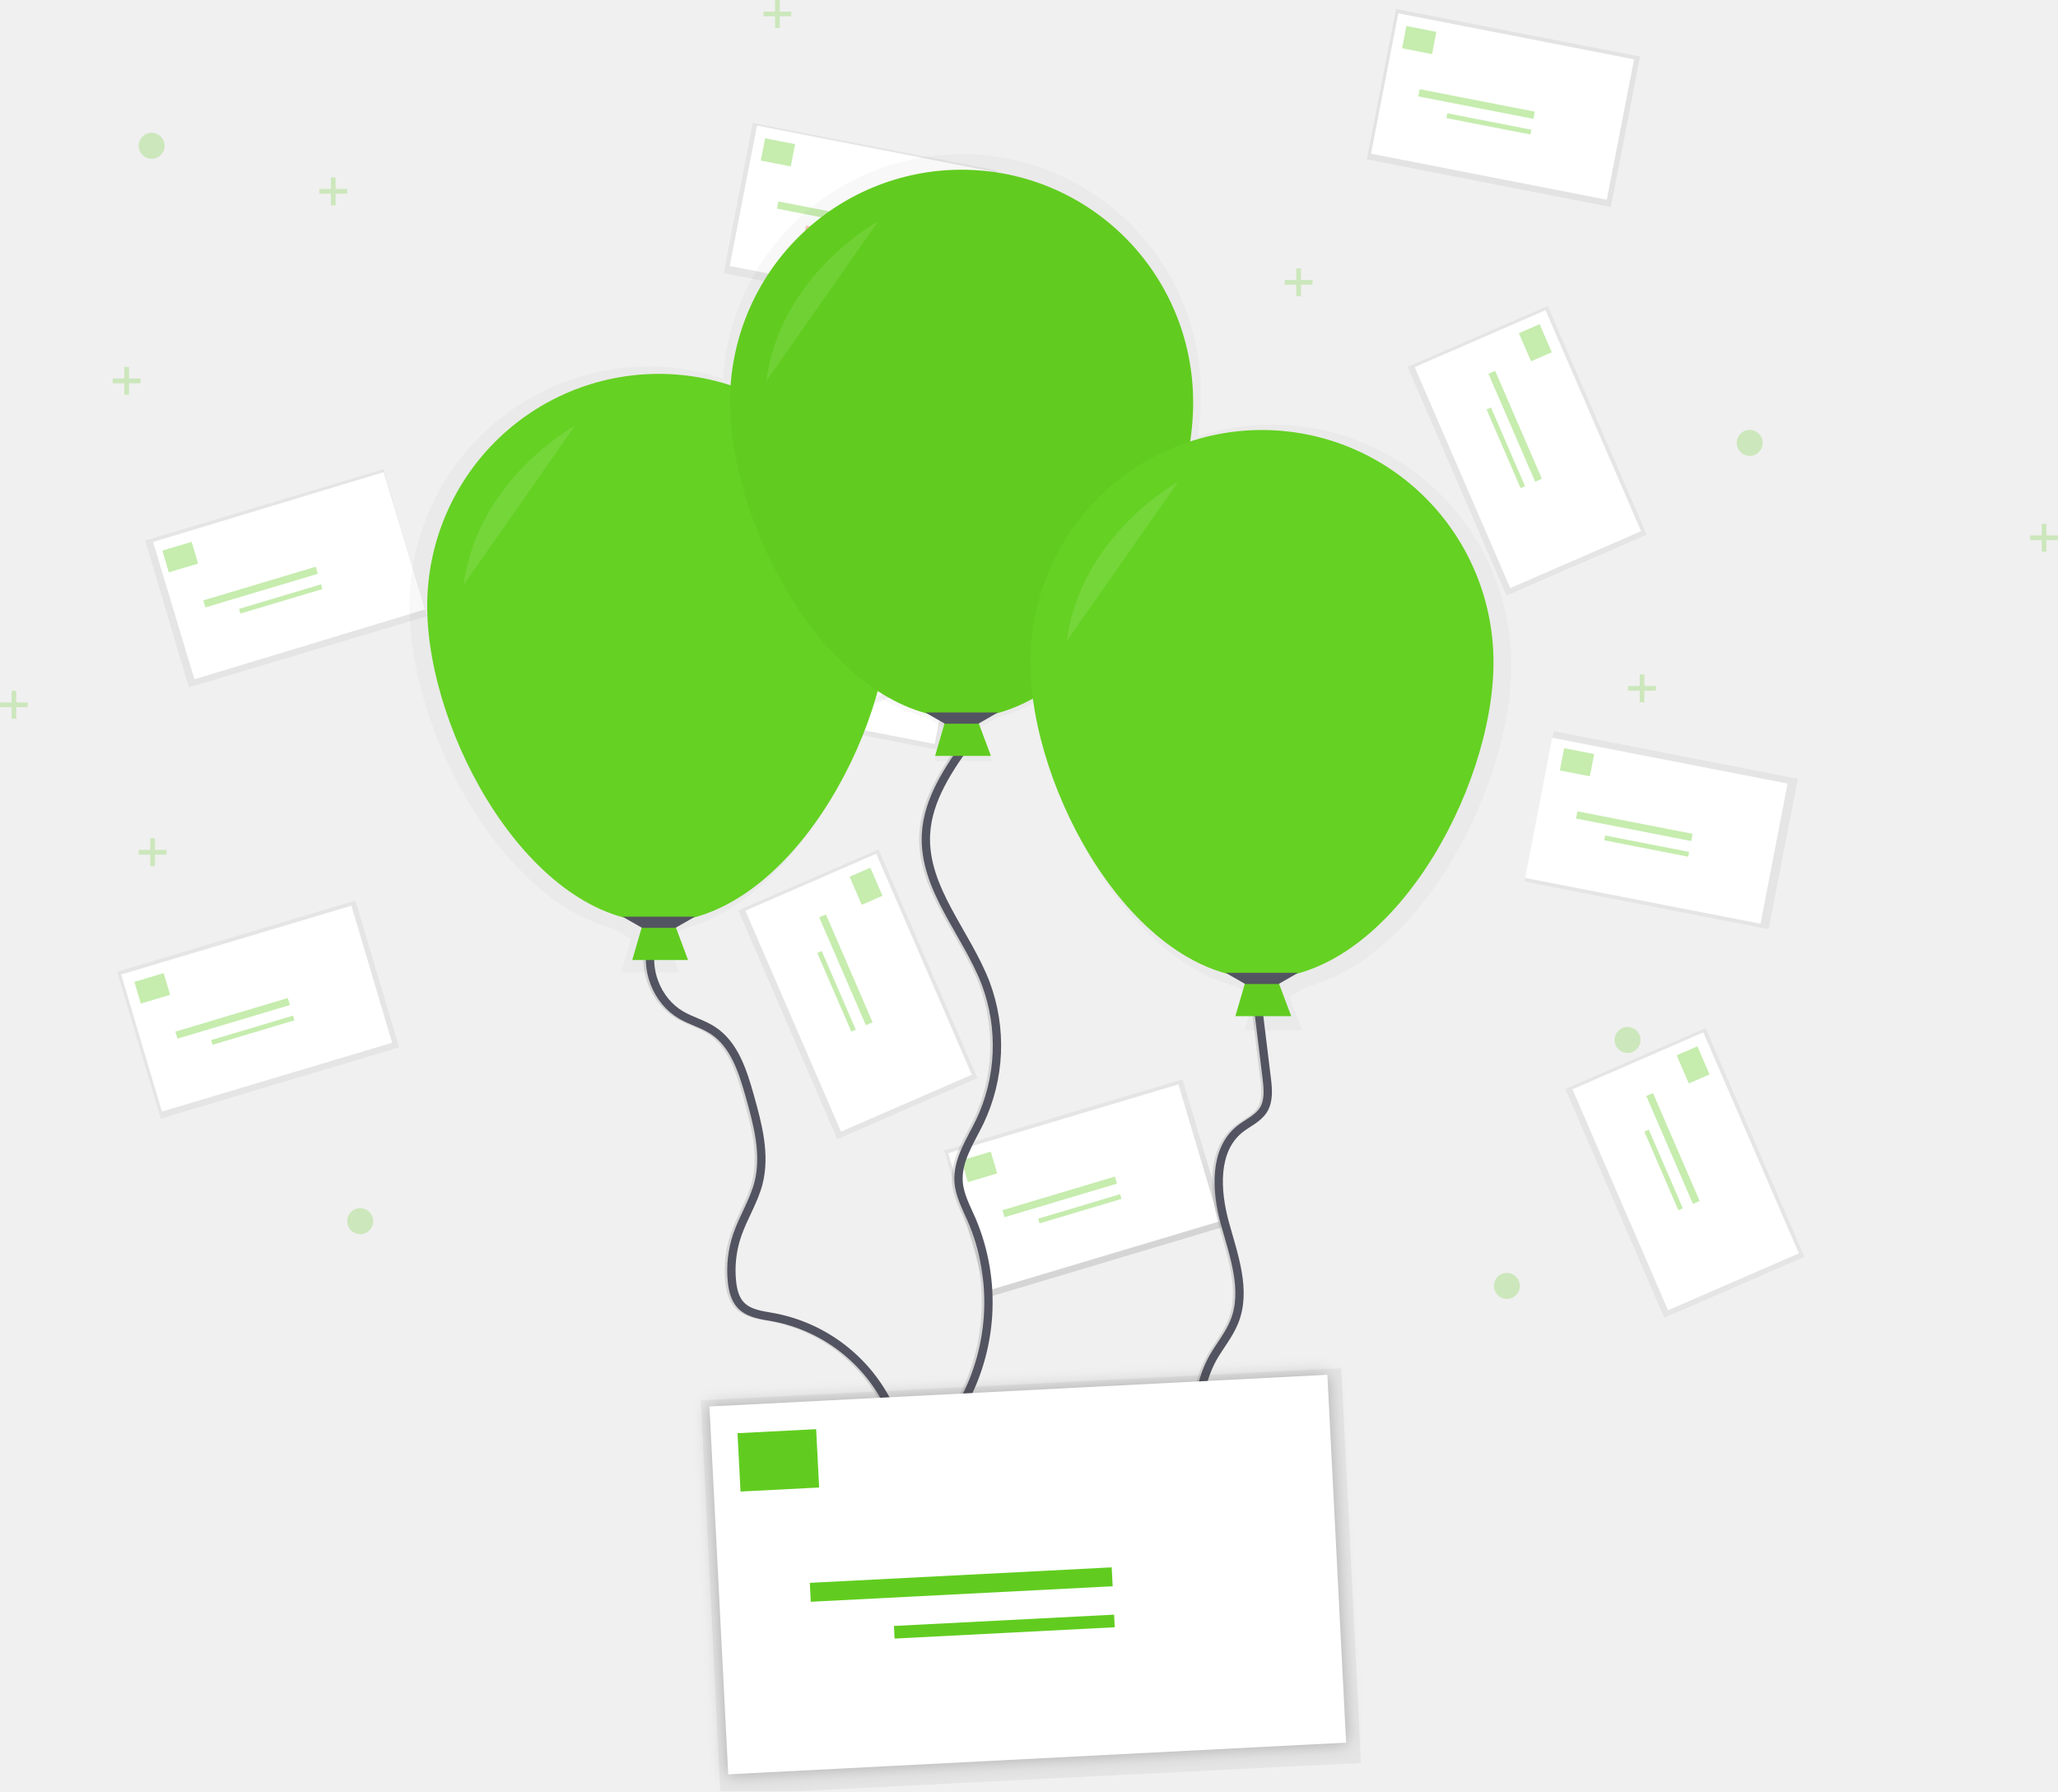
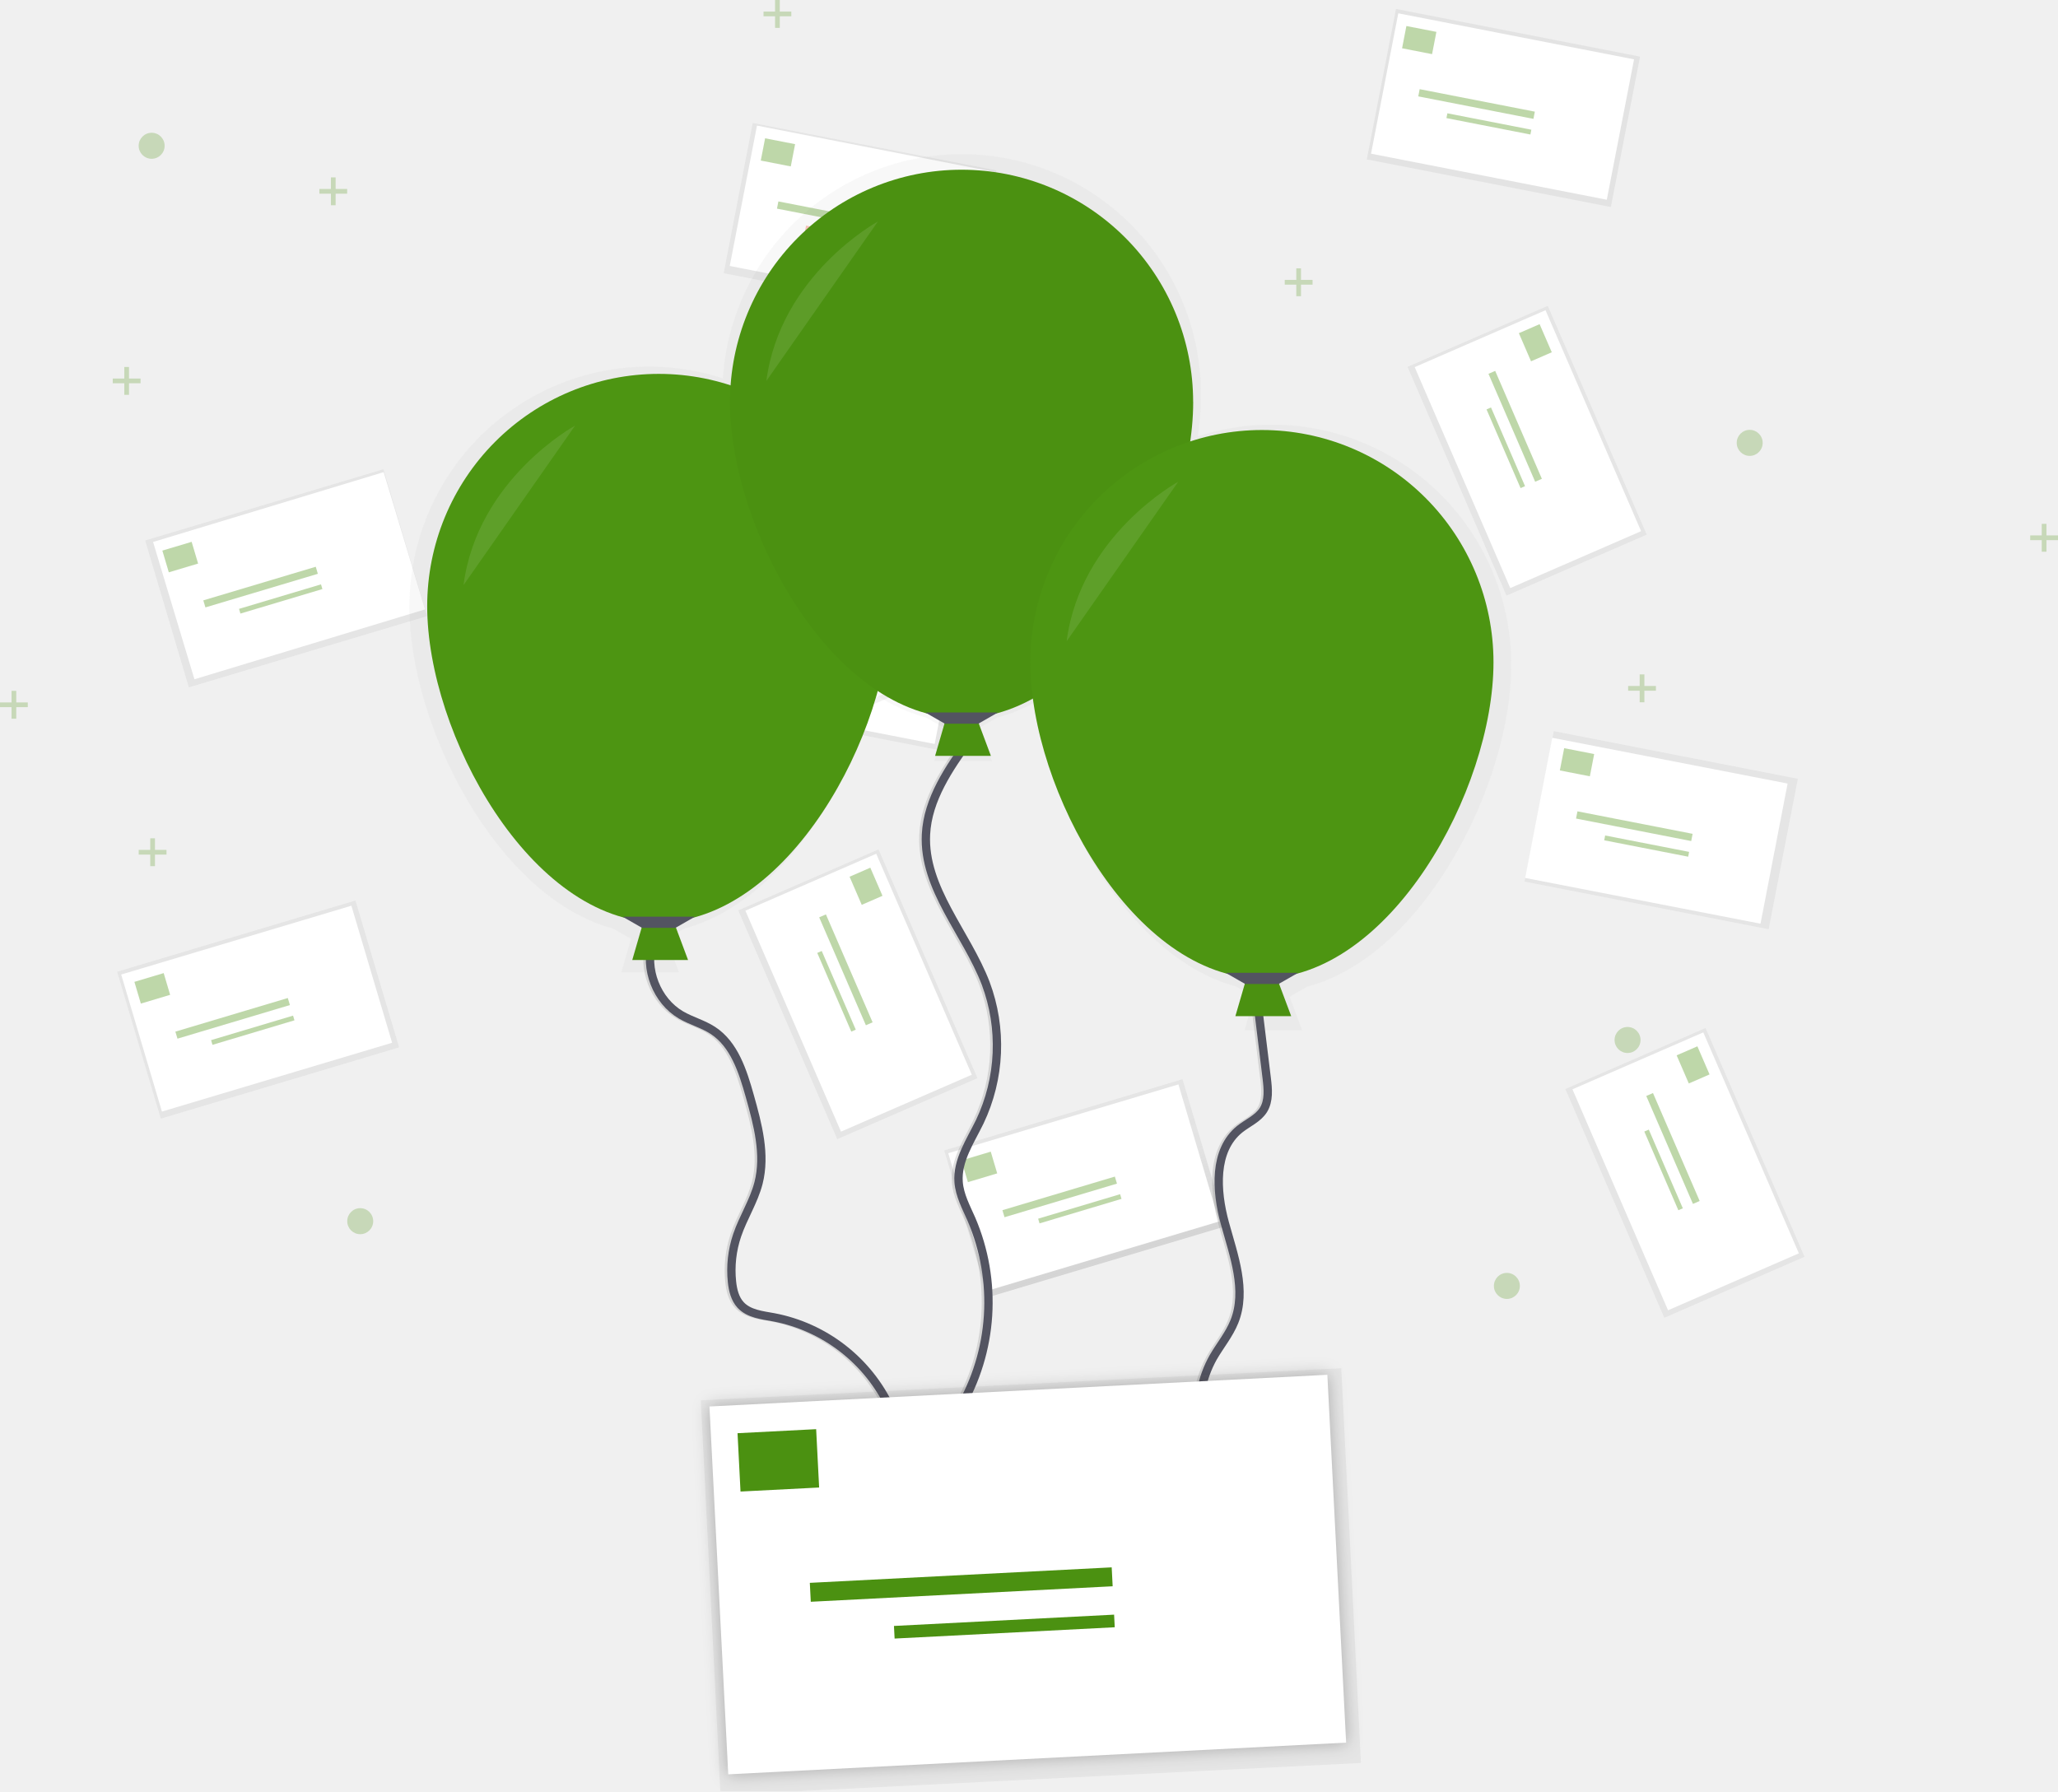
<svg xmlns="http://www.w3.org/2000/svg" width="494" height="430" viewBox="0 0 494 430" fill="none">
-   <g clip-path="url(#clip0)">
-     <path d="M283.846 259.075L226.656 276.172L237.134 311.417L294.324 294.32L283.846 259.075Z" fill="url(#paint0_linear)" />
+   <g clip-path="url(#clip0_1003_48)">
+     <path d="M283.846 259.075L226.656 276.172L237.134 311.417L294.324 294.32L283.846 259.075Z" fill="url(#paint0_linear_1003_48)" />
    <path d="M282.868 260.316L227.616 276.833L237.395 309.73L292.647 293.212L282.868 260.316Z" fill="white" />
    <g opacity="0.6">
-       <path opacity="0.6" d="M232.339 283.777L239.37 281.675L237.819 276.458L230.788 278.56L232.339 283.777Z" fill="#61CC1F" />
-       <path opacity="0.6" d="M241.124 292.2L268.114 284.132L267.611 282.44L240.621 290.509L241.124 292.2Z" fill="#61CC1F" />
-       <path opacity="0.6" d="M249.526 293.679L269.206 287.795L268.871 286.668L249.191 292.551L249.526 293.679Z" fill="#61CC1F" />
-     </g>
-     <path d="M372.971 175.519L365.961 211.619L424.538 223.058L431.548 186.959L372.971 175.519Z" fill="url(#paint1_linear)" />
+       <path opacity="0.6" d="M232.339 283.777L239.37 281.675L237.819 276.458L230.788 278.56L232.339 283.777Z" fill="#4B9111" />
+       <path opacity="0.6" d="M241.124 292.2L268.114 284.132L267.611 282.44L240.621 290.509L241.124 292.2Z" fill="#4B9111" />
+       <path opacity="0.6" d="M249.526 293.679L269.206 287.795L268.871 286.668L249.191 292.551L249.526 293.679Z" fill="#4B9111" />
+     </g>
+     <path d="M372.971 175.519L365.961 211.619L424.538 223.058L431.548 186.959L372.971 175.519Z" fill="url(#paint1_linear_1003_48)" />
    <path d="M372.593 177.108L366.089 210.749L422.591 221.734L429.095 188.094L372.593 177.108Z" fill="white" />
    <g opacity="0.6">
-       <path opacity="0.6" d="M374.425 184.948L381.627 186.354L382.665 181.011L375.463 179.604L374.425 184.948Z" fill="#61CC1F" />
-       <path opacity="0.6" d="M378.312 196.496L405.957 201.895L406.293 200.162L378.649 194.763L378.312 196.496Z" fill="#61CC1F" />
-       <path opacity="0.6" d="M385.073 201.717L405.23 205.654L405.455 204.498L385.297 200.562L385.073 201.717Z" fill="#61CC1F" />
-     </g>
-     <path d="M409.399 246.788L375.754 261.424L399.502 316.327L433.148 301.691L409.399 246.788Z" fill="url(#paint2_linear)" />
+       <path opacity="0.6" d="M374.425 184.948L381.627 186.354L382.665 181.011L375.463 179.604L374.425 184.948Z" fill="#4B9111" />
+       <path opacity="0.6" d="M378.312 196.496L405.957 201.895L406.293 200.162L378.649 194.763L378.312 196.496Z" fill="#4B9111" />
+       <path opacity="0.6" d="M385.073 201.717L405.23 205.654L405.455 204.498L385.297 200.562L385.073 201.717Z" fill="#4B9111" />
+     </g>
+     <path d="M409.399 246.788L375.754 261.424L399.502 316.327L433.148 301.691L409.399 246.788Z" fill="url(#paint2_linear_1003_48)" />
    <path d="M408.854 247.828L377.451 261.489L400.394 314.531L431.798 300.87L408.854 247.828Z" fill="white" />
    <g opacity="0.6">
-       <path opacity="0.6" d="M402.459 253.339L405.378 260.089L410.359 257.922L407.439 251.172L402.459 253.339Z" fill="#61CC1F" />
-       <path opacity="0.6" d="M395.166 263.091L406.374 289.001L407.988 288.299L396.781 262.388L395.166 263.091Z" fill="#61CC1F" />
-       <path opacity="0.6" d="M394.697 271.633L402.87 290.526L403.946 290.057L395.774 271.164L394.697 271.633Z" fill="#61CC1F" />
-     </g>
-     <path d="M245.989 85.703L188.799 102.8L199.276 138.045L256.466 120.948L245.989 85.703Z" fill="url(#paint3_linear)" />
+       <path opacity="0.6" d="M402.459 253.339L405.378 260.089L410.359 257.922L407.439 251.172L402.459 253.339Z" fill="#4B9111" />
+       <path opacity="0.6" d="M395.166 263.091L406.374 289.001L407.988 288.299L396.781 262.388L395.166 263.091Z" fill="#4B9111" />
+       <path opacity="0.6" d="M394.697 271.633L402.87 290.526L403.946 290.057L395.774 271.164L394.697 271.633Z" fill="#4B9111" />
+     </g>
+     <path d="M245.989 85.703L188.799 102.8L199.276 138.045L256.466 120.948L245.989 85.703Z" fill="url(#paint3_linear_1003_48)" />
    <path d="M245.01 86.95L189.758 103.467L199.538 136.364L254.79 119.846L245.01 86.95Z" fill="white" />
    <g opacity="0.6">
      <path opacity="0.6" d="M194.45 110.422L201.481 108.32L199.93 103.102L192.899 105.204L194.45 110.422Z" fill="#F55F44" />
      <path opacity="0.6" d="M203.239 118.843L230.229 110.775L229.727 109.083L202.737 117.152L203.239 118.843Z" fill="#F55F44" />
      <path opacity="0.6" d="M211.637 120.324L231.317 114.44L230.982 113.312L211.301 119.196L211.637 120.324Z" fill="#F55F44" />
    </g>
-     <path d="M335.099 2.156L328.089 38.255L386.666 49.695L393.676 13.595L335.099 2.156Z" fill="url(#paint4_linear)" />
+     <path d="M335.099 2.156L328.089 38.255L386.666 49.695L393.676 13.595L335.099 2.156Z" fill="url(#paint4_linear_1003_48)" />
    <path d="M335.644 3.197L329.101 36.892L385.693 47.944L392.236 14.249L335.644 3.197Z" fill="white" />
    <g opacity="0.6">
-       <path opacity="0.6" d="M336.552 11.588L343.753 12.995L344.791 7.651L337.589 6.245L336.552 11.588Z" fill="#61CC1F" />
-       <path opacity="0.6" d="M340.439 23.136L368.084 28.535L368.42 26.802L340.776 21.403L340.439 23.136Z" fill="#61CC1F" />
-       <path opacity="0.6" d="M347.201 28.353L367.358 32.29L367.583 31.134L347.425 27.198L347.201 28.353Z" fill="#61CC1F" />
-     </g>
-     <path d="M371.52 73.43L337.875 88.066L361.623 142.968L395.269 128.333L371.52 73.43Z" fill="url(#paint5_linear)" />
+       <path opacity="0.6" d="M336.552 11.588L343.753 12.995L344.791 7.651L337.589 6.245L336.552 11.588Z" fill="#4B9111" />
+       <path opacity="0.6" d="M340.439 23.136L368.084 28.535L368.42 26.802L340.776 21.403L340.439 23.136Z" fill="#4B9111" />
+       <path opacity="0.6" d="M347.201 28.353L367.358 32.29L367.583 31.134L347.425 27.198L347.201 28.353Z" fill="#4B9111" />
+     </g>
+     <path d="M371.52 73.43L337.875 88.066L361.623 142.968L395.269 128.333L371.52 73.43Z" fill="url(#paint5_linear_1003_48)" />
    <path d="M370.981 74.468L339.578 88.128L362.521 141.17L393.925 127.51L370.981 74.468Z" fill="white" />
    <g opacity="0.6">
-       <path opacity="0.6" d="M364.588 79.98L367.507 86.731L372.488 84.564L369.568 77.814L364.588 79.98Z" fill="#61CC1F" />
-       <path opacity="0.6" d="M357.289 89.733L368.497 115.643L370.111 114.941L358.904 89.03L357.289 89.733Z" fill="#61CC1F" />
-       <path opacity="0.6" d="M356.823 98.28L364.995 117.173L366.072 116.705L357.899 97.811L356.823 98.28Z" fill="#61CC1F" />
-     </g>
-     <path d="M85.316 216.175L28.126 233.272L38.604 268.517L95.794 251.42L85.316 216.175Z" fill="url(#paint6_linear)" />
+       <path opacity="0.6" d="M364.588 79.98L367.507 86.731L372.488 84.564L369.568 77.814L364.588 79.98Z" fill="#4B9111" />
+       <path opacity="0.6" d="M357.289 89.733L368.497 115.643L370.111 114.941L358.904 89.03L357.289 89.733Z" fill="#4B9111" />
+       <path opacity="0.6" d="M356.823 98.28L364.995 117.173L366.072 116.705L357.899 97.811L356.823 98.28Z" fill="#4B9111" />
+     </g>
+     <path d="M85.316 216.175L28.127 233.272L38.604 268.517L95.794 251.42L85.316 216.175Z" fill="url(#paint6_linear_1003_48)" />
    <path d="M84.344 217.42L29.092 233.938L38.871 266.834L94.123 250.317L84.344 217.42Z" fill="white" />
    <g opacity="0.6">
-       <path opacity="0.6" d="M33.809 240.914L40.841 238.812L39.29 233.595L32.258 235.697L33.809 240.914Z" fill="#61CC1F" />
-       <path opacity="0.6" d="M42.599 249.336L69.589 241.268L69.087 239.576L42.096 247.645L42.599 249.336Z" fill="#61CC1F" />
-       <path opacity="0.6" d="M51.002 250.815L70.682 244.931L70.347 243.804L50.666 249.687L51.002 250.815Z" fill="#61CC1F" />
-     </g>
-     <path d="M174.444 132.638L167.434 168.738L226.011 180.177L233.021 144.078L174.444 132.638Z" fill="url(#paint7_linear)" />
+       <path opacity="0.6" d="M33.81 240.914L40.841 238.812L39.29 233.595L32.259 235.697L33.81 240.914Z" fill="#4B9111" />
+       <path opacity="0.6" d="M42.599 249.336L69.589 241.268L69.087 239.576L42.096 247.645L42.599 249.336Z" fill="#4B9111" />
+       <path opacity="0.6" d="M51.002 250.815L70.682 244.931L70.347 243.804L50.667 249.687L51.002 250.815Z" fill="#4B9111" />
+     </g>
+     <path d="M174.444 132.638L167.434 168.738L226.011 180.177L233.021 144.078L174.444 132.638Z" fill="url(#paint7_linear_1003_48)" />
    <path d="M174.362 133.966L167.858 167.606L224.36 178.592L230.863 144.951L174.362 133.966Z" fill="white" />
    <g opacity="0.6">
      <path opacity="0.6" d="M175.892 142.065L183.094 143.471L184.131 138.127L176.93 136.721L175.892 142.065Z" fill="#F55F44" />
      <path opacity="0.6" d="M179.785 153.613L207.43 159.012L207.766 157.28L180.122 151.881L179.785 153.613Z" fill="#F55F44" />
      <path opacity="0.6" d="M186.546 158.835L206.703 162.771L206.927 161.616L186.77 157.68L186.546 158.835Z" fill="#F55F44" />
    </g>
-     <path d="M210.869 203.909L177.223 218.545L200.972 273.447L234.617 258.812L210.869 203.909Z" fill="url(#paint8_linear)" />
+     <path d="M210.869 203.909L177.223 218.545L200.972 273.447L234.617 258.812L210.869 203.909Z" fill="url(#paint8_linear_1003_48)" />
    <path d="M210.329 204.947L178.925 218.607L201.869 271.65L233.272 257.989L210.329 204.947Z" fill="white" />
    <g opacity="0.6">
-       <path opacity="0.6" d="M203.931 210.46L206.851 217.21L211.831 215.043L208.911 208.293L203.931 210.46Z" fill="#61CC1F" />
-       <path opacity="0.6" d="M196.638 220.206L207.846 246.117L209.461 245.414L198.253 219.504L196.638 220.206Z" fill="#61CC1F" />
-       <path opacity="0.6" d="M196.171 228.751L204.344 247.644L205.42 247.176L197.248 228.283L196.171 228.751Z" fill="#61CC1F" />
-     </g>
-     <path d="M92.046 112.647L34.856 129.744L45.333 164.989L102.523 147.892L92.046 112.647Z" fill="url(#paint9_linear)" />
+       <path opacity="0.6" d="M203.931 210.46L206.851 217.21L211.831 215.043L208.911 208.293L203.931 210.46Z" fill="#4B9111" />
+       <path opacity="0.6" d="M196.638 220.206L207.846 246.117L209.461 245.414L198.253 219.504L196.638 220.206Z" fill="#4B9111" />
+       <path opacity="0.6" d="M196.171 228.751L204.344 247.644L205.42 247.176L197.248 228.283L196.171 228.751Z" fill="#4B9111" />
+     </g>
+     <path d="M92.046 112.647L34.856 129.744L45.333 164.989L102.523 147.892L92.046 112.647Z" fill="url(#paint9_linear_1003_48)" />
    <path d="M92.094 113.337L36.745 130.104L46.672 163.058L102.021 146.291L92.094 113.337Z" fill="white" />
    <g opacity="0.6">
-       <path opacity="0.6" d="M40.522 137.388L47.553 135.286L46.002 130.069L38.971 132.171L40.522 137.388Z" fill="#61CC1F" />
-       <path opacity="0.6" d="M49.307 145.811L76.297 137.743L75.794 136.051L48.804 144.12L49.307 145.811Z" fill="#61CC1F" />
-       <path opacity="0.6" d="M57.709 147.29L77.39 141.406L77.054 140.279L57.374 146.162L57.709 147.29Z" fill="#61CC1F" />
-     </g>
-     <path d="M180.688 29.537L173.72 65.579L232.204 76.95L239.172 40.908L180.688 29.537Z" fill="url(#paint10_linear)" />
+       <path opacity="0.6" d="M40.522 137.388L47.554 135.286L46.003 130.069L38.971 132.171L40.522 137.388Z" fill="#4B9111" />
+       <path opacity="0.6" d="M49.307 145.811L76.297 137.743L75.794 136.051L48.804 144.12L49.307 145.811Z" fill="#4B9111" />
+       <path opacity="0.6" d="M57.709 147.29L77.39 141.406L77.054 140.279L57.374 146.162L57.709 147.29Z" fill="#4B9111" />
+     </g>
+     <path d="M180.688 29.537L173.72 65.579L232.204 76.95L239.172 40.908L180.688 29.537Z" fill="url(#paint10_linear_1003_48)" />
    <path d="M181.709 30.153L175.166 63.847L231.758 74.899L238.301 41.205L181.709 30.153Z" fill="white" />
    <g opacity="0.6">
-       <path opacity="0.6" d="M182.617 38.543L189.818 39.95L190.856 34.606L183.654 33.2L182.617 38.543Z" fill="#61CC1F" />
-       <path opacity="0.6" d="M186.505 50.085L214.149 55.484L214.486 53.751L186.841 48.352L186.505 50.085Z" fill="#61CC1F" />
+       <path opacity="0.6" d="M182.617 38.543L189.818 39.95L190.856 34.606L183.654 33.2L182.617 38.543Z" fill="#4B9111" />
+       <path opacity="0.6" d="M186.505 50.085L214.149 55.484L214.486 53.751L186.841 48.352L186.505 50.085Z" fill="#4B9111" />
      <path opacity="0.6" d="M193.26 55.307L213.417 59.243L213.642 58.088L193.484 54.151L193.26 55.307Z" fill="#F55F44" />
    </g>
-     <path d="M217.59 100.386L183.944 115.022L207.693 169.924L241.338 155.289L217.59 100.386Z" fill="url(#paint11_linear)" />
+     <path d="M217.59 100.386L183.944 115.022L207.693 169.924L241.338 155.289L217.59 100.386Z" fill="url(#paint11_linear_1003_48)" />
    <path d="M217.045 101.426L185.642 115.087L208.585 168.129L239.989 154.468L217.045 101.426Z" fill="white" />
    <g opacity="0.6">
      <path opacity="0.6" d="M210.656 106.936L213.576 113.686L218.556 111.52L215.636 104.769L210.656 106.936Z" fill="#47E6B1" />
      <path opacity="0.6" d="M203.357 116.688L214.565 142.599L216.18 141.896L204.972 115.986L203.357 116.688Z" fill="#47E6B1" />
      <path opacity="0.6" d="M202.894 125.222L211.066 144.115L212.143 143.647L203.971 124.754L202.894 125.222Z" fill="#47E6B1" />
    </g>
-     <path opacity="0.25" d="M36.401 38.12C38.122 38.12 39.517 36.721 39.517 34.995C39.517 33.27 38.122 31.871 36.401 31.871C34.68 31.871 33.285 33.27 33.285 34.995C33.285 36.721 34.68 38.12 36.401 38.12Z" fill="#61CC1F" />
-     <path opacity="0.25" d="M361.709 311.812C363.43 311.812 364.825 310.413 364.825 308.687C364.825 306.961 363.43 305.562 361.709 305.562C359.988 305.562 358.593 306.961 358.593 308.687C358.593 310.413 359.988 311.812 361.709 311.812Z" fill="#61CC1F" />
-     <path opacity="0.25" d="M86.468 296.273C88.189 296.273 89.584 294.874 89.584 293.149C89.584 291.423 88.189 290.024 86.468 290.024C84.747 290.024 83.352 291.423 83.352 293.149C83.352 294.874 84.747 296.273 86.468 296.273Z" fill="#61CC1F" />
-     <path opacity="0.25" d="M390.676 252.777C392.397 252.777 393.792 251.378 393.792 249.653C393.792 247.927 392.397 246.528 390.676 246.528C388.955 246.528 387.56 247.927 387.56 249.653C387.56 251.378 388.955 252.777 390.676 252.777Z" fill="#61CC1F" />
-     <path opacity="0.25" d="M419.996 109.437C421.717 109.437 423.112 108.038 423.112 106.312C423.112 104.586 421.717 103.187 419.996 103.187C418.275 103.187 416.88 104.586 416.88 106.312C416.88 108.038 418.275 109.437 419.996 109.437Z" fill="#61CC1F" />
-     <path opacity="0.25" d="M189.946 2.782H187.178V0H186.044V2.782H183.275V3.913H186.044V6.689H187.178V3.913H189.946V2.782Z" fill="#61CC1F" />
-     <path opacity="0.25" d="M83.335 45.358H80.566V42.582H79.433V45.358H76.664V46.495H79.433V49.271H80.566V46.495H83.335V45.358Z" fill="#61CC1F" />
-     <path opacity="0.25" d="M39.967 204.015H37.199V201.238H36.065V204.015H33.296V205.151H36.065V207.928H37.199V205.151H39.967V204.015Z" fill="#61CC1F" />
-     <path opacity="0.25" d="M33.741 90.871H30.966V88.089H29.838V90.871H27.064V92.002H29.838V94.784H30.966V92.002H33.741V90.871Z" fill="#61CC1F" />
-     <path opacity="0.25" d="M6.671 168.619H3.902V165.837H2.774V168.619H0V169.75H2.774V172.527H3.902V169.75H6.671V168.619Z" fill="#61CC1F" />
-     <path opacity="0.25" d="M494 128.528H491.231V125.752H490.098V128.528H487.329V129.665H490.098V132.441H491.231V129.665H494V128.528Z" fill="#61CC1F" />
-     <path opacity="0.25" d="M397.483 164.672H394.715V161.89H393.581V164.672H390.812V165.803H393.581V168.585H394.715V165.803H397.483V164.672Z" fill="#61CC1F" />
-     <path opacity="0.25" d="M315.066 67.192H312.291V64.415H311.163V67.192H308.389V68.329H311.163V71.105H312.291V68.329H315.066V67.192Z" fill="#61CC1F" />
-     <path d="M156.029 226.071C154.035 232.561 157.025 240.233 162.864 243.649C165.308 245.077 168.128 245.802 170.504 247.351C175.659 250.715 177.693 257.171 179.367 263.106C181.287 269.933 183.218 277.148 181.458 284.014C180.319 288.39 177.784 292.263 176.331 296.548C175.118 300.135 174.696 303.943 175.095 307.71C175.306 309.709 175.807 311.789 177.168 313.263C179.14 315.393 182.295 315.713 185.144 316.228C191.176 317.376 196.851 319.942 201.703 323.716C206.555 327.489 210.446 332.362 213.057 337.935" stroke="url(#paint12_linear)" stroke-width="2" stroke-miterlimit="10" />
+     <path opacity="0.25" d="M36.401 38.12C38.122 38.12 39.517 36.721 39.517 34.995C39.517 33.27 38.122 31.871 36.401 31.871C34.68 31.871 33.285 33.27 33.285 34.995C33.285 36.721 34.68 38.12 36.401 38.12Z" fill="#4B9111" />
+     <path opacity="0.25" d="M361.709 311.812C363.43 311.812 364.825 310.413 364.825 308.687C364.825 306.961 363.43 305.562 361.709 305.562C359.988 305.562 358.593 306.961 358.593 308.687C358.593 310.413 359.988 311.812 361.709 311.812Z" fill="#4B9111" />
+     <path opacity="0.25" d="M86.468 296.273C88.189 296.273 89.584 294.874 89.584 293.149C89.584 291.423 88.189 290.024 86.468 290.024C84.747 290.024 83.352 291.423 83.352 293.149C83.352 294.874 84.747 296.273 86.468 296.273Z" fill="#4B9111" />
+     <path opacity="0.25" d="M390.676 252.777C392.397 252.777 393.792 251.378 393.792 249.653C393.792 247.927 392.397 246.528 390.676 246.528C388.955 246.528 387.56 247.927 387.56 249.653C387.56 251.378 388.955 252.777 390.676 252.777Z" fill="#4B9111" />
+     <path opacity="0.25" d="M419.996 109.437C421.717 109.437 423.112 108.038 423.112 106.312C423.112 104.586 421.717 103.187 419.996 103.187C418.275 103.187 416.88 104.586 416.88 106.312C416.88 108.038 418.275 109.437 419.996 109.437Z" fill="#4B9111" />
+     <path opacity="0.25" d="M189.946 2.782H187.178V0H186.044V2.782H183.275V3.913H186.044V6.689H187.178V3.913H189.946V2.782Z" fill="#4B9111" />
+     <path opacity="0.25" d="M83.335 45.358H80.566V42.582H79.433V45.358H76.664V46.495H79.433V49.271H80.566V46.495H83.335V45.358Z" fill="#4B9111" />
+     <path opacity="0.25" d="M39.967 204.015H37.199V201.238H36.065V204.015H33.296V205.151H36.065V207.928H37.199V205.151H39.967V204.015Z" fill="#4B9111" />
+     <path opacity="0.25" d="M33.741 90.871H30.967V88.089H29.839V90.871H27.064V92.002H29.839V94.784H30.967V92.002H33.741V90.871Z" fill="#4B9111" />
+     <path opacity="0.25" d="M6.671 168.619H3.902V165.837H2.774V168.619H0V169.75H2.774V172.527H3.902V169.75H6.671V168.619Z" fill="#4B9111" />
+     <path opacity="0.25" d="M494 128.528H491.231V125.752H490.098V128.528H487.329V129.665H490.098V132.441H491.231V129.665H494V128.528Z" fill="#4B9111" />
+     <path opacity="0.25" d="M397.483 164.672H394.715V161.89H393.581V164.672H390.812V165.803H393.581V168.585H394.715V165.803H397.483V164.672Z" fill="#4B9111" />
+     <path opacity="0.25" d="M315.066 67.192H312.291V64.415H311.163V67.192H308.389V68.329H311.163V71.105H312.291V68.329H315.066V67.192Z" fill="#4B9111" />
+     <path d="M156.029 226.071C154.035 232.561 157.025 240.233 162.864 243.649C165.308 245.077 168.128 245.802 170.504 247.351C175.659 250.715 177.693 257.171 179.367 263.106C181.287 269.933 183.218 277.148 181.458 284.014C180.319 288.39 177.784 292.263 176.331 296.548C175.118 300.135 174.696 303.943 175.095 307.71C175.306 309.709 175.807 311.789 177.168 313.263C179.14 315.393 182.295 315.713 185.144 316.228C191.176 317.376 196.851 319.942 201.703 323.716C206.555 327.489 210.446 332.362 213.057 337.935" stroke="url(#paint12_linear_1003_48)" stroke-width="2" stroke-miterlimit="10" />
    <path d="M156.638 226.071C154.645 232.561 157.635 240.233 163.474 243.649C165.918 245.077 168.738 245.802 171.113 247.351C176.269 250.715 178.302 257.171 179.977 263.106C181.897 269.933 183.828 277.148 182.068 284.014C180.929 288.39 178.394 292.263 176.941 296.548C175.728 300.135 175.306 303.943 175.705 307.71C175.916 309.709 176.417 311.789 177.778 313.263C179.749 315.393 182.905 315.713 185.754 316.228C191.786 317.376 197.461 319.942 202.313 323.716C207.165 327.489 211.056 332.362 213.667 337.935" stroke="#535461" stroke-width="2" stroke-miterlimit="10" />
-     <path d="M232.1 177.582C227.184 184.437 222.08 191.864 221.659 200.301C221.015 213.286 231.343 223.906 235.997 236.051C237.999 241.4 238.904 247.098 238.66 252.806C238.415 258.514 237.025 264.113 234.573 269.27C232.294 273.948 229.098 278.593 229.491 283.774C229.731 286.939 231.309 289.812 232.579 292.72C235.697 300.007 237.057 307.928 236.551 315.84C236.044 323.753 233.684 331.434 229.662 338.261" stroke="url(#paint13_linear)" stroke-width="2" stroke-miterlimit="10" />
+     <path d="M232.1 177.582C227.184 184.437 222.08 191.864 221.659 200.301C221.015 213.286 231.343 223.906 235.997 236.051C237.999 241.4 238.904 247.098 238.66 252.806C238.415 258.514 237.025 264.113 234.573 269.27C232.294 273.948 229.098 278.593 229.491 283.774C229.731 286.939 231.309 289.812 232.579 292.72C235.697 300.007 237.057 307.928 236.551 315.84C236.044 323.753 233.684 331.434 229.662 338.261" stroke="url(#paint13_linear_1003_48)" stroke-width="2" stroke-miterlimit="10" />
    <path d="M232.71 177.582C227.794 184.437 222.69 191.864 222.269 200.301C221.625 213.286 231.953 223.906 236.607 236.051C238.609 241.399 239.516 247.098 239.272 252.805C239.029 258.513 237.64 264.113 235.188 269.27C232.91 273.948 229.714 278.593 230.107 283.774C230.346 286.939 231.924 289.812 233.195 292.72C236.312 300.007 237.673 307.928 237.166 315.84C236.659 323.753 234.299 331.434 230.278 338.261" stroke="#535461" stroke-width="2" stroke-miterlimit="10" />
-     <path d="M301.121 239.427L303.496 258.85C303.809 261.432 304.066 264.249 302.699 266.448C301.388 268.533 298.933 269.527 297.002 271.069C290.736 276.125 291.305 285.837 293.447 293.623C295.589 301.409 298.734 309.772 295.726 317.262C294.484 320.352 292.308 322.974 290.65 325.831C287.872 330.79 286.771 336.518 287.511 342.157" stroke="url(#paint14_linear)" stroke-width="2" stroke-miterlimit="10" />
+     <path d="M301.121 239.427L303.496 258.85C303.809 261.432 304.066 264.249 302.699 266.448C301.388 268.533 298.933 269.527 297.002 271.069C290.736 276.125 291.305 285.837 293.447 293.623C295.589 301.409 298.734 309.772 295.726 317.262C294.484 320.352 292.308 322.974 290.65 325.831C287.872 330.79 286.771 336.518 287.511 342.157" stroke="url(#paint14_linear_1003_48)" stroke-width="2" stroke-miterlimit="10" />
    <path d="M301.69 239.427L304.065 258.85C304.378 261.432 304.635 264.249 303.268 266.448C301.957 268.533 299.502 269.527 297.571 271.069C291.305 276.125 291.875 285.837 294.016 293.623C296.158 301.409 299.303 309.772 296.295 317.262C295.053 320.352 292.877 322.974 291.219 325.831C288.441 330.79 287.34 336.518 288.081 342.157" stroke="#535461" stroke-width="2" stroke-miterlimit="10" />
    <g opacity="0.7">
-       <path opacity="0.7" d="M362.768 159.525C362.761 150.434 360.61 141.474 356.49 133.376C352.37 125.278 346.399 118.273 339.063 112.931C331.728 107.589 323.237 104.063 314.283 102.641C305.33 101.218 296.168 101.94 287.545 104.747C288.02 101.508 288.266 98.24 288.28 94.966C288.372 79.986 282.641 65.559 272.303 54.745C261.965 43.931 247.832 37.581 232.903 37.043C217.974 36.504 203.423 41.819 192.336 51.859C181.249 61.9 174.499 75.876 173.517 90.825C164.894 88.013 155.729 87.287 146.772 88.707C137.815 90.126 129.32 93.651 121.981 98.992C114.642 104.334 108.668 111.341 104.546 119.441C100.425 127.541 98.272 136.504 98.266 145.597C98.266 174.503 119.491 215.617 147.171 222.901L151.472 225.368L149.136 233.4H162.979L159.971 225.357L164.255 222.901C185.639 217.274 203.168 191.453 210.038 166.666C213.796 169.179 217.933 171.067 222.291 172.258L226.592 174.726L224.256 182.758H238.099L235.091 174.715L239.375 172.258C242.554 171.401 245.615 170.153 248.49 168.545C252.187 196.337 271.846 230.276 296.762 236.828L301.063 239.296L298.728 247.328H312.57L309.563 239.284L313.846 236.828C341.566 229.544 362.768 188.431 362.768 159.525Z" fill="url(#paint15_linear)" />
-     </g>
-     <path d="M165.161 230.453H151.768L154.109 222.392H162.147L165.161 230.453Z" fill="#61CC1F" />
-     <path d="M213.718 145.495C213.718 176.28 188.83 221.387 158.131 221.387C127.432 221.387 102.544 176.257 102.544 145.495C102.544 130.711 108.4 116.532 118.825 106.078C129.25 95.624 143.388 89.751 158.131 89.751C172.874 89.751 187.012 95.624 197.437 106.078C207.862 116.532 213.718 130.711 213.718 145.495V145.495Z" fill="#65D123" />
+       <path opacity="0.7" d="M362.768 159.525C362.761 150.434 360.61 141.474 356.49 133.376C352.37 125.278 346.399 118.273 339.063 112.931C331.728 107.589 323.237 104.063 314.283 102.641C305.33 101.218 296.168 101.94 287.545 104.747C288.02 101.508 288.266 98.24 288.28 94.966C288.372 79.986 282.641 65.559 272.303 54.745C261.965 43.931 247.832 37.581 232.903 37.043C217.974 36.504 203.423 41.819 192.336 51.859C181.249 61.9 174.499 75.876 173.517 90.825C164.894 88.013 155.729 87.287 146.772 88.707C137.815 90.126 129.32 93.651 121.981 98.992C114.642 104.334 108.668 111.341 104.546 119.441C100.425 127.541 98.272 136.504 98.266 145.597C98.266 174.503 119.491 215.617 147.171 222.901L151.472 225.368L149.136 233.4H162.979L159.971 225.357L164.255 222.901C185.639 217.274 203.168 191.453 210.038 166.666C213.796 169.179 217.933 171.067 222.291 172.258L226.592 174.726L224.256 182.758H238.099L235.091 174.715L239.375 172.258C242.554 171.401 245.615 170.153 248.49 168.545C252.187 196.337 271.846 230.276 296.762 236.828L301.063 239.296L298.728 247.328H312.57L309.563 239.284L313.846 236.828C341.566 229.544 362.768 188.431 362.768 159.525Z" fill="url(#paint15_linear_1003_48)" />
+     </g>
+     <path d="M165.161 230.453H151.768L154.109 222.392H162.147L165.161 230.453Z" fill="#4B9111" />
+     <path d="M213.718 145.495C213.718 176.28 188.83 221.387 158.131 221.387C127.432 221.387 102.544 176.257 102.544 145.495C102.544 130.711 108.4 116.532 118.825 106.078C129.25 95.624 143.388 89.751 158.131 89.751C172.874 89.751 187.012 95.624 197.437 106.078C207.862 116.532 213.718 130.711 213.718 145.495V145.495Z" fill="#4D9512" />
    <path d="M162.147 222.729H154.109L149.421 220.044H166.835L162.147 222.729Z" fill="#535461" />
    <path opacity="0.1" d="M138.039 102.176C138.039 102.176 114.598 114.938 111.265 140.45Z" fill="white" />
-     <path d="M237.854 181.45H224.461L226.803 173.389H234.841L237.854 181.45Z" fill="#61CC1F" />
-     <path d="M286.412 96.486C286.412 127.271 261.523 172.378 230.825 172.378C200.126 172.378 175.226 127.277 175.226 96.486C175.226 81.702 181.083 67.523 191.507 57.069C201.932 46.615 216.071 40.742 230.813 40.742C245.556 40.742 259.695 46.615 270.119 57.069C280.544 67.523 286.4 81.702 286.4 96.486H286.412Z" fill="#61CC1F" />
+     <path d="M237.854 181.45H224.461L226.803 173.389H234.841L237.854 181.45Z" fill="#4B9111" />
+     <path d="M286.412 96.486C286.412 127.271 261.523 172.378 230.825 172.378C200.126 172.378 175.226 127.277 175.226 96.486C175.226 81.702 181.083 67.523 191.507 57.069C201.932 46.615 216.071 40.742 230.813 40.742C245.556 40.742 259.695 46.615 270.119 57.069C280.544 67.523 286.4 81.702 286.4 96.486H286.412Z" fill="#4B9111" />
    <path d="M234.841 173.726H226.803L222.115 171.036H239.529L234.841 173.726Z" fill="#535461" />
    <path opacity="0.1" d="M210.733 53.167C210.733 53.167 187.291 65.929 183.959 91.442Z" fill="white" />
-     <path d="M309.938 243.929H296.54L298.887 235.874H306.919L309.938 243.929Z" fill="#61CC1F" />
-     <path d="M358.496 158.971C358.496 189.756 333.608 234.863 302.909 234.863C272.21 234.863 247.322 189.733 247.322 158.971C247.322 144.187 253.178 130.008 263.603 119.554C274.027 109.1 288.166 103.227 302.909 103.227C317.651 103.227 331.79 109.1 342.215 119.554C352.639 130.008 358.496 144.187 358.496 158.971V158.971Z" fill="#65D123" />
+     <path d="M309.938 243.929H296.54L298.887 235.874H306.919L309.938 243.929Z" fill="#4B9111" />
+     <path d="M358.496 158.971C358.496 189.756 333.608 234.863 302.909 234.863C272.21 234.863 247.322 189.733 247.322 158.971C247.322 144.187 253.178 130.008 263.603 119.554C274.027 109.1 288.166 103.227 302.909 103.227C317.651 103.227 331.79 109.1 342.215 119.554C352.639 130.008 358.496 144.187 358.496 158.971V158.971Z" fill="#4D9512" />
    <path d="M306.919 236.205H298.887L294.199 233.52H311.608L306.919 236.205Z" fill="#535461" />
    <path opacity="0.1" d="M282.811 115.652C282.811 115.652 259.37 128.414 256.038 153.926Z" fill="white" />
-     <path d="M321.951 328.455L168.223 336.163L172.947 430.906L326.674 423.198L321.951 328.455Z" fill="url(#paint16_linear)" />
-     <g filter="url(#filter0_d)">
+     <path d="M321.951 328.455L168.223 336.163L172.947 430.906L326.674 423.198L321.951 328.455Z" fill="url(#paint16_linear_1003_48)" />
+     <g filter="url(#filter0_d_1003_48)">
      <path d="M318.618 330.02L170.297 337.633L174.804 425.937L323.125 418.324L318.618 330.02Z" fill="white" />
    </g>
-     <path d="M177.752 358.05L196.623 357.082L195.908 343.076L177.037 344.044L177.752 358.05Z" fill="#61CC1F" />
-     <path d="M194.62 384.509L267.082 380.79L266.85 376.248L194.388 379.968L194.62 384.509Z" fill="#61CC1F" />
-     <path d="M214.74 393.342L267.581 390.63L267.426 387.6L214.585 390.313L214.74 393.342Z" fill="#61CC1F" />
+     <path d="M177.752 358.05L196.623 357.082L195.908 343.076L177.037 344.044L177.752 358.05Z" fill="#4B9111" />
+     <path d="M194.62 384.509L267.082 380.79L266.85 376.248L194.388 379.968L194.62 384.509Z" fill="#4B9111" />
+     <path d="M214.74 393.342L267.581 390.63L267.426 387.6L214.585 390.313L214.74 393.342Z" fill="#4B9111" />
  </g>
  <defs>
-     <filter id="filter0_d" x="166.297" y="326.02" width="160.828" height="103.917" filterUnits="userSpaceOnUse" color-interpolation-filters="sRGB">
+     <filter id="filter0_d_1003_48" x="166.297" y="326.02" width="160.828" height="103.917" filterUnits="userSpaceOnUse" color-interpolation-filters="sRGB">
      <feFlood flood-opacity="0" result="BackgroundImageFix" />
-       <feColorMatrix in="SourceAlpha" type="matrix" values="0 0 0 0 0 0 0 0 0 0 0 0 0 0 0 0 0 0 127 0" />
+       <feColorMatrix in="SourceAlpha" type="matrix" values="0 0 0 0 0 0 0 0 0 0 0 0 0 0 0 0 0 0 127 0" result="hardAlpha" />
      <feOffset />
      <feGaussianBlur stdDeviation="2" />
      <feColorMatrix type="matrix" values="0 0 0 0 0 0 0 0 0 0 0 0 0 0 0 0 0 0 0.25 0" />
-       <feBlend mode="normal" in2="BackgroundImageFix" result="effect1_dropShadow" />
-       <feBlend mode="normal" in="SourceGraphic" in2="effect1_dropShadow" result="shape" />
+       <feBlend mode="normal" in2="BackgroundImageFix" result="effect1_dropShadow_1003_48" />
+       <feBlend mode="normal" in="SourceGraphic" in2="effect1_dropShadow_1003_48" result="shape" />
    </filter>
-     <linearGradient id="paint0_linear" x1="265.729" y1="302.869" x2="255.197" y2="267.64" gradientUnits="userSpaceOnUse">
-       <stop stop-color="#808080" stop-opacity="0.25" />
-       <stop offset="0.54" stop-color="#808080" stop-opacity="0.12" />
-       <stop offset="1" stop-color="#808080" stop-opacity="0.1" />
-     </linearGradient>
-     <linearGradient id="paint1_linear" x1="3002.52" y1="20947.7" x2="3740.92" y2="17166.7" gradientUnits="userSpaceOnUse">
-       <stop stop-color="#808080" stop-opacity="0.25" />
-       <stop offset="0.54" stop-color="#808080" stop-opacity="0.12" />
-       <stop offset="1" stop-color="#808080" stop-opacity="0.1" />
-     </linearGradient>
-     <linearGradient id="paint2_linear" x1="-21067.4" y1="18805.1" x2="-17539.5" y2="17279.1" gradientUnits="userSpaceOnUse">
-       <stop stop-color="#808080" stop-opacity="0.25" />
-       <stop offset="0.54" stop-color="#808080" stop-opacity="0.12" />
-       <stop offset="1" stop-color="#808080" stop-opacity="0.1" />
-     </linearGradient>
-     <linearGradient id="paint3_linear" x1="3959.1" y1="10607.3" x2="3281.07" y2="8339.28" gradientUnits="userSpaceOnUse">
-       <stop stop-color="#808080" stop-opacity="0.25" />
-       <stop offset="0.54" stop-color="#808080" stop-opacity="0.12" />
-       <stop offset="1" stop-color="#808080" stop-opacity="0.1" />
-     </linearGradient>
-     <linearGradient id="paint4_linear" x1="1888.64" y1="3166.88" x2="2627.04" y2="-614.135" gradientUnits="userSpaceOnUse">
-       <stop stop-color="#808080" stop-opacity="0.25" />
-       <stop offset="0.54" stop-color="#808080" stop-opacity="0.12" />
-       <stop offset="1" stop-color="#808080" stop-opacity="0.1" />
-     </linearGradient>
-     <linearGradient id="paint5_linear" x1="-22071.2" y1="7061.73" x2="-18543.4" y2="5535.74" gradientUnits="userSpaceOnUse">
-       <stop stop-color="#808080" stop-opacity="0.25" />
-       <stop offset="0.54" stop-color="#808080" stop-opacity="0.12" />
-       <stop offset="1" stop-color="#808080" stop-opacity="0.1" />
-     </linearGradient>
-     <linearGradient id="paint6_linear" x1="-13589.8" y1="21297" x2="-14267.9" y2="19028.6" gradientUnits="userSpaceOnUse">
-       <stop stop-color="#808080" stop-opacity="0.25" />
-       <stop offset="0.54" stop-color="#808080" stop-opacity="0.12" />
-       <stop offset="1" stop-color="#808080" stop-opacity="0.1" />
-     </linearGradient>
-     <linearGradient id="paint7_linear" x1="-9544.38" y1="18023.3" x2="-8805.98" y2="14242.3" gradientUnits="userSpaceOnUse">
-       <stop stop-color="#808080" stop-opacity="0.25" />
-       <stop offset="0.54" stop-color="#808080" stop-opacity="0.12" />
-       <stop offset="1" stop-color="#808080" stop-opacity="0.1" />
-     </linearGradient>
-     <linearGradient id="paint8_linear" x1="-39847.4" y1="18871.4" x2="-36319.6" y2="17345.4" gradientUnits="userSpaceOnUse">
-       <stop stop-color="#808080" stop-opacity="0.25" />
-       <stop offset="0.54" stop-color="#808080" stop-opacity="0.12" />
-       <stop offset="1" stop-color="#808080" stop-opacity="0.1" />
-     </linearGradient>
-     <linearGradient id="paint9_linear" x1="-11801.9" y1="14118.8" x2="-12480" y2="11850.7" gradientUnits="userSpaceOnUse">
-       <stop stop-color="#808080" stop-opacity="0.25" />
-       <stop offset="0.54" stop-color="#808080" stop-opacity="0.12" />
-       <stop offset="1" stop-color="#808080" stop-opacity="0.1" />
-     </linearGradient>
-     <linearGradient id="paint10_linear" x1="-8286.47" y1="7171.44" x2="-7552.51" y2="3396.43" gradientUnits="userSpaceOnUse">
-       <stop stop-color="#808080" stop-opacity="0.25" />
-       <stop offset="0.54" stop-color="#808080" stop-opacity="0.12" />
-       <stop offset="1" stop-color="#808080" stop-opacity="0.1" />
-     </linearGradient>
-     <linearGradient id="paint11_linear" x1="-37572.5" y1="11397.3" x2="-34044.7" y2="9871.36" gradientUnits="userSpaceOnUse">
-       <stop stop-color="#808080" stop-opacity="0.25" />
-       <stop offset="0.54" stop-color="#808080" stop-opacity="0.12" />
-       <stop offset="1" stop-color="#808080" stop-opacity="0.1" />
-     </linearGradient>
-     <linearGradient id="paint12_linear" x1="25416.5" y1="63690.1" x2="31364.3" y2="63690.1" gradientUnits="userSpaceOnUse">
-       <stop stop-color="#808080" stop-opacity="0.25" />
-       <stop offset="0.54" stop-color="#808080" stop-opacity="0.12" />
-       <stop offset="1" stop-color="#808080" stop-opacity="0.1" />
-     </linearGradient>
-     <linearGradient id="paint13_linear" x1="9685.56" y1="84553.3" x2="10231.3" y2="84553.3" gradientUnits="userSpaceOnUse">
-       <stop stop-color="#808080" stop-opacity="0.25" />
-       <stop offset="0.54" stop-color="#808080" stop-opacity="0.12" />
-       <stop offset="1" stop-color="#808080" stop-opacity="0.1" />
-     </linearGradient>
-     <linearGradient id="paint14_linear" x1="11308.9" y1="60101.2" x2="11817.5" y2="60101.2" gradientUnits="userSpaceOnUse">
-       <stop stop-color="#808080" stop-opacity="0.25" />
-       <stop offset="0.54" stop-color="#808080" stop-opacity="0.12" />
-       <stop offset="1" stop-color="#808080" stop-opacity="0.1" />
-     </linearGradient>
-     <linearGradient id="paint15_linear" x1="151145" y1="106584" x2="151145" y2="29276" gradientUnits="userSpaceOnUse">
-       <stop stop-color="#808080" stop-opacity="0.25" />
-       <stop offset="0.54" stop-color="#808080" stop-opacity="0.12" />
-       <stop offset="1" stop-color="#808080" stop-opacity="0.1" />
-     </linearGradient>
-     <linearGradient id="paint16_linear" x1="756.132" y1="74858.9" x2="-31.733" y2="59145.8" gradientUnits="userSpaceOnUse">
-       <stop stop-color="#808080" stop-opacity="0.25" />
-       <stop offset="0.54" stop-color="#808080" stop-opacity="0.12" />
-       <stop offset="1" stop-color="#808080" stop-opacity="0.1" />
-     </linearGradient>
-     <clipPath id="clip0">
+     <linearGradient id="paint0_linear_1003_48" x1="265.729" y1="302.869" x2="255.197" y2="267.64" gradientUnits="userSpaceOnUse">
+       <stop stop-color="#808080" stop-opacity="0.25" />
+       <stop offset="0.54" stop-color="#808080" stop-opacity="0.12" />
+       <stop offset="1" stop-color="#808080" stop-opacity="0.1" />
+     </linearGradient>
+     <linearGradient id="paint1_linear_1003_48" x1="3002.52" y1="20947.7" x2="3740.92" y2="17166.7" gradientUnits="userSpaceOnUse">
+       <stop stop-color="#808080" stop-opacity="0.25" />
+       <stop offset="0.54" stop-color="#808080" stop-opacity="0.12" />
+       <stop offset="1" stop-color="#808080" stop-opacity="0.1" />
+     </linearGradient>
+     <linearGradient id="paint2_linear_1003_48" x1="-21067.4" y1="18805.1" x2="-17539.5" y2="17279.1" gradientUnits="userSpaceOnUse">
+       <stop stop-color="#808080" stop-opacity="0.25" />
+       <stop offset="0.54" stop-color="#808080" stop-opacity="0.12" />
+       <stop offset="1" stop-color="#808080" stop-opacity="0.1" />
+     </linearGradient>
+     <linearGradient id="paint3_linear_1003_48" x1="3959.1" y1="10607.3" x2="3281.07" y2="8339.28" gradientUnits="userSpaceOnUse">
+       <stop stop-color="#808080" stop-opacity="0.25" />
+       <stop offset="0.54" stop-color="#808080" stop-opacity="0.12" />
+       <stop offset="1" stop-color="#808080" stop-opacity="0.1" />
+     </linearGradient>
+     <linearGradient id="paint4_linear_1003_48" x1="1888.64" y1="3166.88" x2="2627.04" y2="-614.135" gradientUnits="userSpaceOnUse">
+       <stop stop-color="#808080" stop-opacity="0.25" />
+       <stop offset="0.54" stop-color="#808080" stop-opacity="0.12" />
+       <stop offset="1" stop-color="#808080" stop-opacity="0.1" />
+     </linearGradient>
+     <linearGradient id="paint5_linear_1003_48" x1="-22071.2" y1="7061.73" x2="-18543.4" y2="5535.74" gradientUnits="userSpaceOnUse">
+       <stop stop-color="#808080" stop-opacity="0.25" />
+       <stop offset="0.54" stop-color="#808080" stop-opacity="0.12" />
+       <stop offset="1" stop-color="#808080" stop-opacity="0.1" />
+     </linearGradient>
+     <linearGradient id="paint6_linear_1003_48" x1="-13589.8" y1="21297" x2="-14267.9" y2="19028.6" gradientUnits="userSpaceOnUse">
+       <stop stop-color="#808080" stop-opacity="0.25" />
+       <stop offset="0.54" stop-color="#808080" stop-opacity="0.12" />
+       <stop offset="1" stop-color="#808080" stop-opacity="0.1" />
+     </linearGradient>
+     <linearGradient id="paint7_linear_1003_48" x1="-9544.38" y1="18023.3" x2="-8805.98" y2="14242.3" gradientUnits="userSpaceOnUse">
+       <stop stop-color="#808080" stop-opacity="0.25" />
+       <stop offset="0.54" stop-color="#808080" stop-opacity="0.12" />
+       <stop offset="1" stop-color="#808080" stop-opacity="0.1" />
+     </linearGradient>
+     <linearGradient id="paint8_linear_1003_48" x1="-39847.4" y1="18871.4" x2="-36319.6" y2="17345.4" gradientUnits="userSpaceOnUse">
+       <stop stop-color="#808080" stop-opacity="0.25" />
+       <stop offset="0.54" stop-color="#808080" stop-opacity="0.12" />
+       <stop offset="1" stop-color="#808080" stop-opacity="0.1" />
+     </linearGradient>
+     <linearGradient id="paint9_linear_1003_48" x1="-11801.9" y1="14118.8" x2="-12480" y2="11850.7" gradientUnits="userSpaceOnUse">
+       <stop stop-color="#808080" stop-opacity="0.25" />
+       <stop offset="0.54" stop-color="#808080" stop-opacity="0.12" />
+       <stop offset="1" stop-color="#808080" stop-opacity="0.1" />
+     </linearGradient>
+     <linearGradient id="paint10_linear_1003_48" x1="-8286.47" y1="7171.44" x2="-7552.51" y2="3396.43" gradientUnits="userSpaceOnUse">
+       <stop stop-color="#808080" stop-opacity="0.25" />
+       <stop offset="0.54" stop-color="#808080" stop-opacity="0.12" />
+       <stop offset="1" stop-color="#808080" stop-opacity="0.1" />
+     </linearGradient>
+     <linearGradient id="paint11_linear_1003_48" x1="-37572.5" y1="11397.3" x2="-34044.7" y2="9871.36" gradientUnits="userSpaceOnUse">
+       <stop stop-color="#808080" stop-opacity="0.25" />
+       <stop offset="0.54" stop-color="#808080" stop-opacity="0.12" />
+       <stop offset="1" stop-color="#808080" stop-opacity="0.1" />
+     </linearGradient>
+     <linearGradient id="paint12_linear_1003_48" x1="25416.5" y1="63690.1" x2="31364.3" y2="63690.1" gradientUnits="userSpaceOnUse">
+       <stop stop-color="#808080" stop-opacity="0.25" />
+       <stop offset="0.54" stop-color="#808080" stop-opacity="0.12" />
+       <stop offset="1" stop-color="#808080" stop-opacity="0.1" />
+     </linearGradient>
+     <linearGradient id="paint13_linear_1003_48" x1="9685.56" y1="84553.3" x2="10231.3" y2="84553.3" gradientUnits="userSpaceOnUse">
+       <stop stop-color="#808080" stop-opacity="0.25" />
+       <stop offset="0.54" stop-color="#808080" stop-opacity="0.12" />
+       <stop offset="1" stop-color="#808080" stop-opacity="0.1" />
+     </linearGradient>
+     <linearGradient id="paint14_linear_1003_48" x1="11308.9" y1="60101.2" x2="11817.5" y2="60101.2" gradientUnits="userSpaceOnUse">
+       <stop stop-color="#808080" stop-opacity="0.25" />
+       <stop offset="0.54" stop-color="#808080" stop-opacity="0.12" />
+       <stop offset="1" stop-color="#808080" stop-opacity="0.1" />
+     </linearGradient>
+     <linearGradient id="paint15_linear_1003_48" x1="151145" y1="106584" x2="151145" y2="29276" gradientUnits="userSpaceOnUse">
+       <stop stop-color="#808080" stop-opacity="0.25" />
+       <stop offset="0.54" stop-color="#808080" stop-opacity="0.12" />
+       <stop offset="1" stop-color="#808080" stop-opacity="0.1" />
+     </linearGradient>
+     <linearGradient id="paint16_linear_1003_48" x1="756.132" y1="74858.9" x2="-31.733" y2="59145.8" gradientUnits="userSpaceOnUse">
+       <stop stop-color="#808080" stop-opacity="0.25" />
+       <stop offset="0.54" stop-color="#808080" stop-opacity="0.12" />
+       <stop offset="1" stop-color="#808080" stop-opacity="0.1" />
+     </linearGradient>
+     <clipPath id="clip0_1003_48">
      <rect width="494" height="430" fill="white" />
    </clipPath>
  </defs>
</svg>
